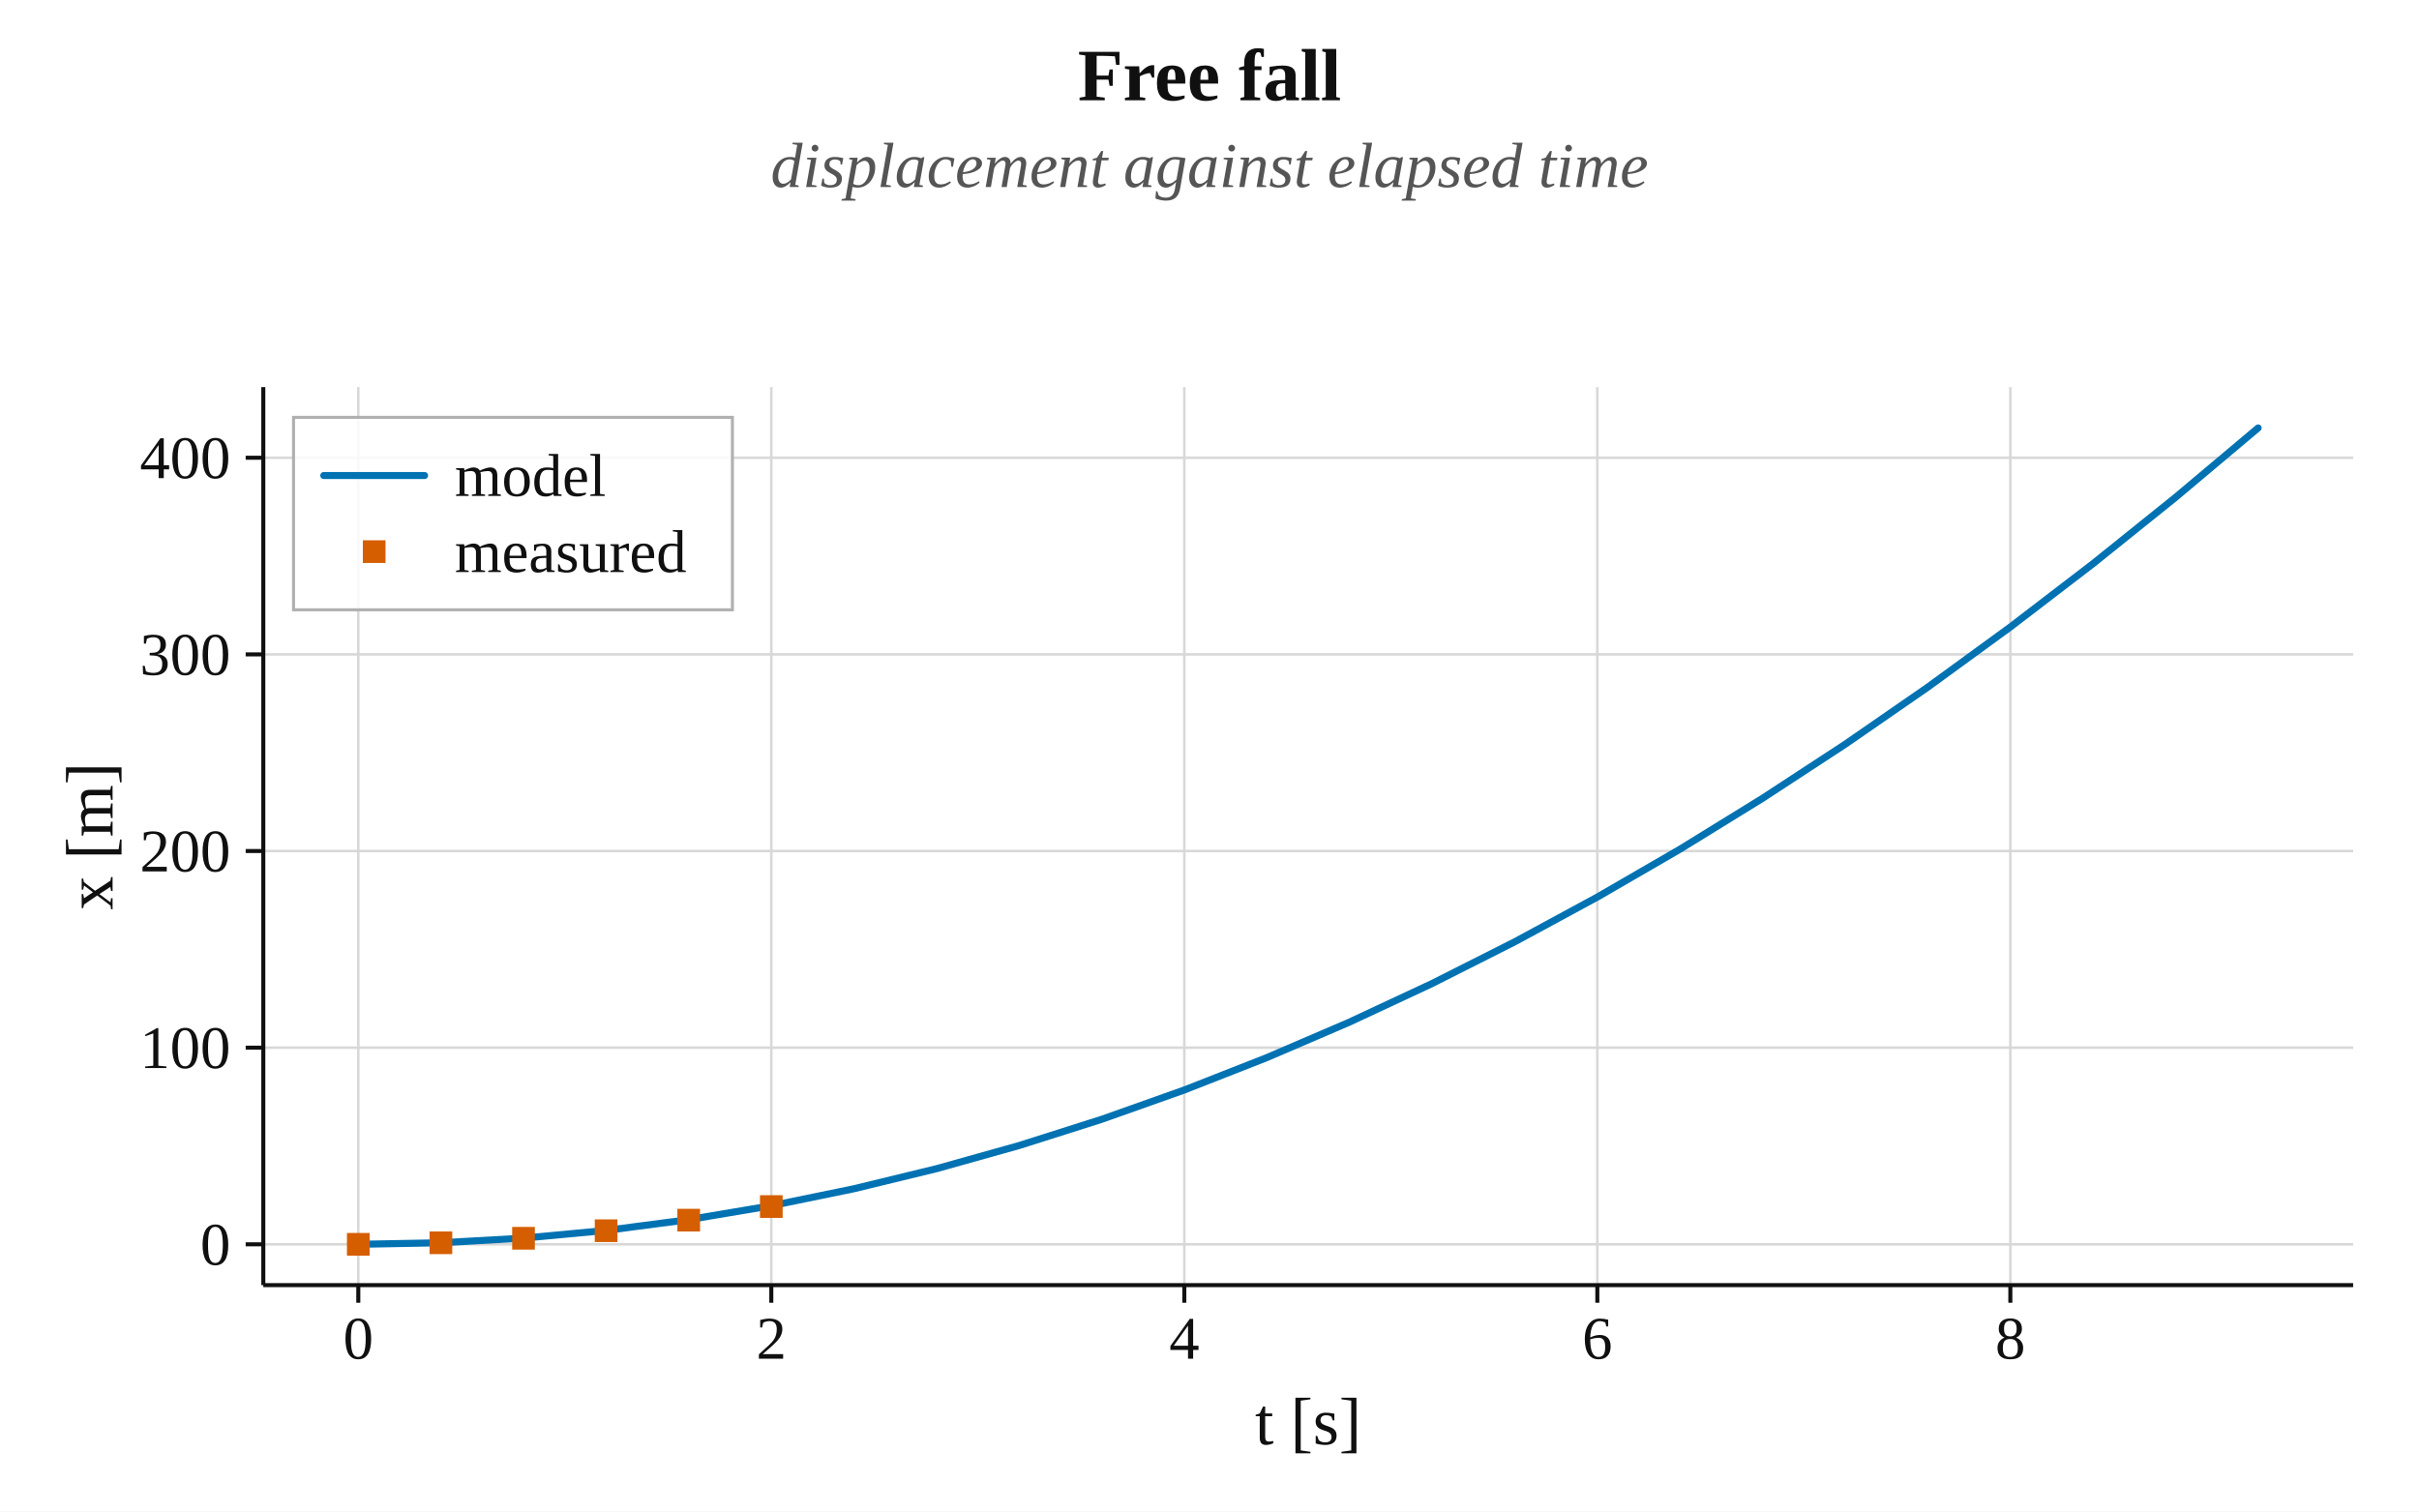
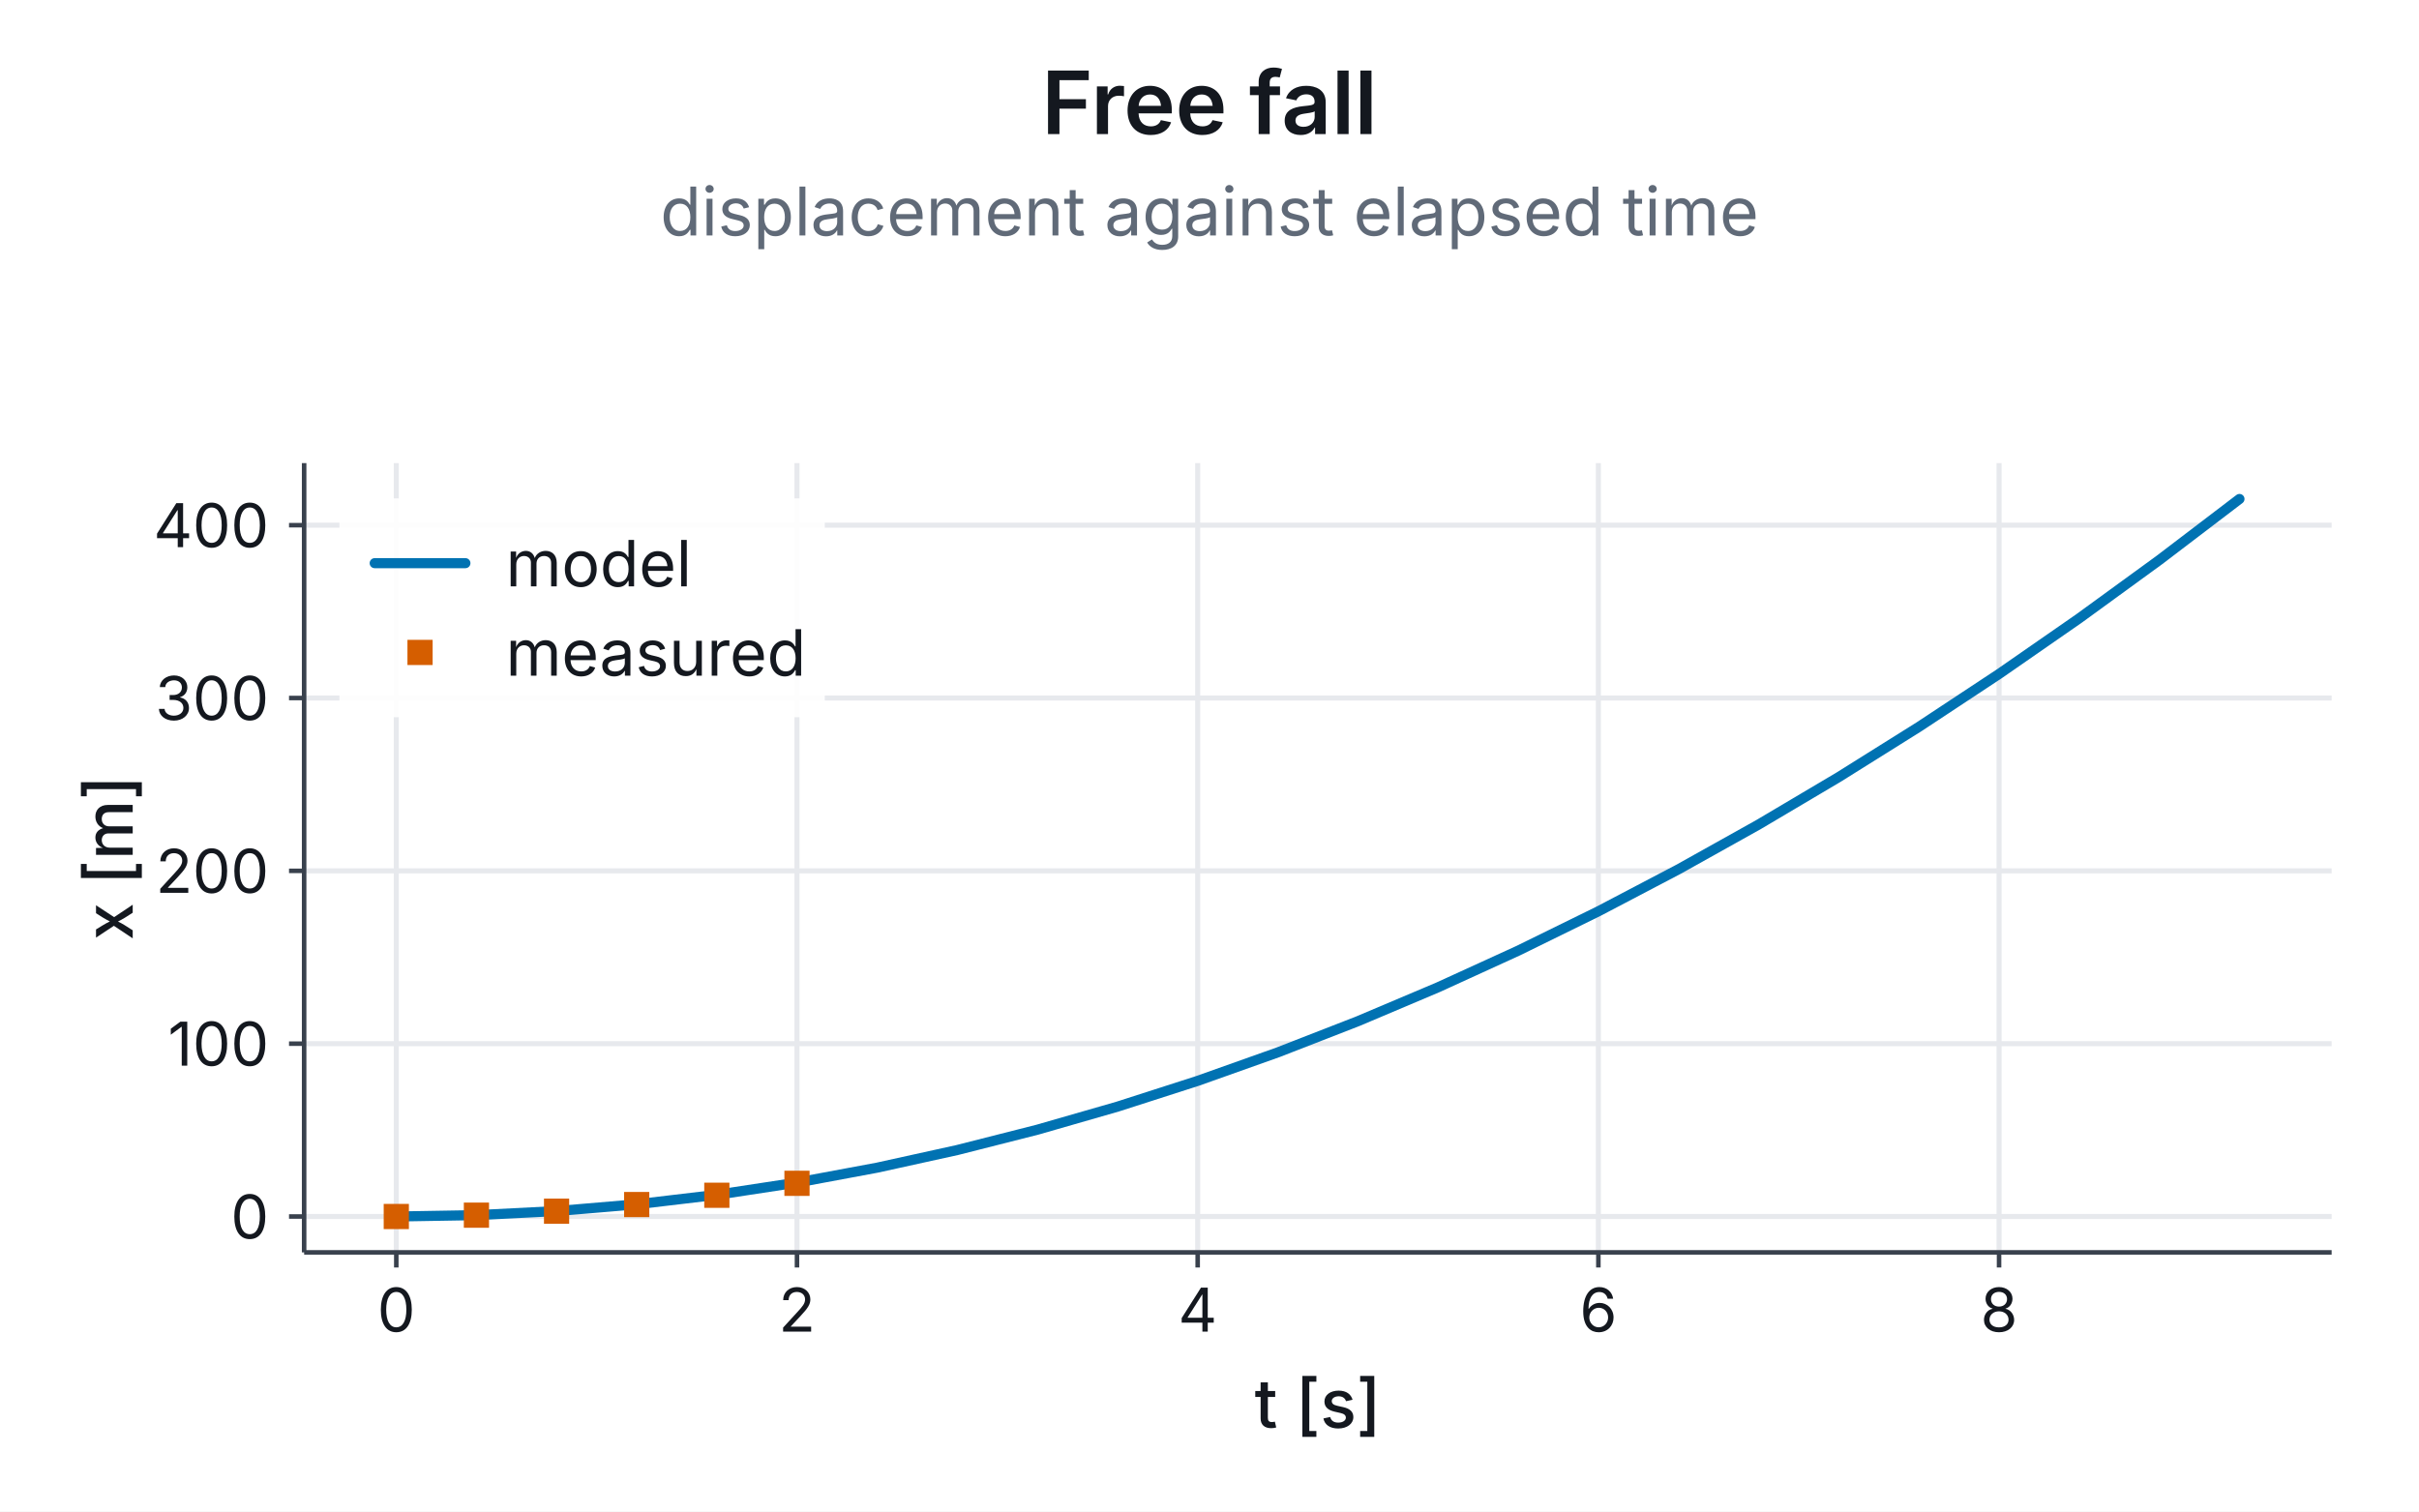
<svg xmlns="http://www.w3.org/2000/svg" xmlns:xlink="http://www.w3.org/1999/xlink" width="480" height="300" viewBox="0 0 480 300">
  <defs>
    <clipPath id="qc" clipPathUnits="userSpaceOnUse">
-       <path d="M52.248 255.067L466.931 255.067L466.931 76.833L52.248 76.833Z" />
+       <path d="M60.349 248.567L462.664 248.567L462.664 91.917L60.349 91.917Z" />
    </clipPath>
-     <rect id="qm" x="-2.25" y="-2.25" width="4.5" height="4.5" />
+     <rect id="qm" x="-2.5" y="-2.5" width="5" height="5" />
  </defs>
  <g id="figure">
    <path d="M0 300L480 300L480 0L0 0Z" fill="#ffffff" />
    <g role="note" data-marey-role="annotation" aria-label="Free fall">
-       <text x="240" y="10" font-family="Times New Roman, Nimbus Roman, Liberation Serif, serif" font-size="14.667" font-weight="700" text-anchor="middle" dominant-baseline="hanging" fill="#101010">Free fall</text>
-       <text x="240" y="28.567" font-family="Times New Roman, Nimbus Roman, Liberation Serif, serif" font-size="12.667" font-style="italic" text-anchor="middle" dominant-baseline="hanging" fill="#555555">displacement against elapsed time</text>
+       <text x="240" y="14" font-family="Inter, -apple-system, BlinkMacSystemFont, Segoe UI, Roboto, Helvetica Neue, Arial, sans-serif" font-size="17.333" font-weight="600" text-anchor="middle" dominant-baseline="hanging" fill="#14181f">Free fall</text>
+       <text x="240" y="37.033" font-family="Inter, -apple-system, BlinkMacSystemFont, Segoe UI, Roboto, Helvetica Neue, Arial, sans-serif" font-size="13.333" text-anchor="middle" dominant-baseline="hanging" fill="#606a78">displacement against elapsed time</text>
    </g>
    <g role="graphics-object" data-marey-role="other:panel" aria-label="panel" data-row="0" data-col="0" data-layers="2" data-x-tick-rule="all" data-y-tick-rule="all">
      <g role="presentation" data-marey-role="decoration" aria-hidden="true" data-lines="10">
-         <path d="M71.097 255.067L71.097 76.833M153.05 255.067L153.05 76.833M235.004 255.067L235.004 76.833M316.957 255.067L316.957 76.833M398.91 255.067L398.91 76.833M52.248 246.965L466.931 246.965M52.248 207.937L466.931 207.937M52.248 168.908L466.931 168.908M52.248 129.88L466.931 129.88M52.248 90.851L466.931 90.851" fill="none" stroke="#d8d8d8" stroke-width="0.5" />
+         <path d="M78.636 248.567L78.636 91.917M158.145 248.567L158.145 91.917M237.654 248.567L237.654 91.917M317.163 248.567L317.163 91.917M396.672 248.567L396.672 91.917M60.349 241.446L462.664 241.446M60.349 207.144L462.664 207.144M60.349 172.842L462.664 172.842M60.349 138.539L462.664 138.539M60.349 104.237L462.664 104.237" fill="none" stroke="#e7e9ed" stroke-width="1" />
      </g>
      <g clip-path="url(#qc)">
        <g role="graphics-object" data-marey-role="series" aria-label="model" data-series="model" data-points="24">
-           <path d="M71.097 246.965L87.488 246.659L103.879 245.74L120.269 244.208L136.66 242.064L153.05 239.308L169.441 235.939L185.832 231.957L202.222 227.362L218.613 222.155L235.004 216.336L251.394 209.903L267.785 202.859L284.175 195.201L300.566 186.931L316.957 178.049L333.347 168.554L349.738 158.446L366.129 147.725L382.519 136.392L398.91 124.447L415.3 111.889L431.691 98.718L448.082 84.935" fill="none" stroke="#0072b2" stroke-width="1.4" stroke-linecap="round" stroke-linejoin="round" />
+           <path d="M78.636 241.446L94.538 241.177L110.44 240.369L126.342 239.023L142.243 237.139L158.145 234.716L174.047 231.755L189.949 228.255L205.85 224.217L221.752 219.641L237.654 214.526L253.556 208.872L269.458 202.681L285.359 195.951L301.261 188.682L317.163 180.875L333.065 172.53L348.966 163.646L364.868 154.224L380.77 144.263L396.672 133.764L412.573 122.727L428.475 111.151L444.377 99.037" fill="none" stroke="#0072b2" stroke-width="2" stroke-linecap="round" stroke-linejoin="round" />
        </g>
        <g role="graphics-object" data-marey-role="series" aria-label="measured" data-series="measured" data-points="6">
          <g fill="#d55e00">
-             <use xlink:href="#qm" x="71.097" y="246.965" />
-             <use xlink:href="#qm" x="87.488" y="246.665" />
-             <use xlink:href="#qm" x="103.879" y="245.766" />
-             <use xlink:href="#qm" x="120.269" y="244.268" />
-             <use xlink:href="#qm" x="136.66" y="242.169" />
-             <use xlink:href="#qm" x="153.05" y="239.472" />
+             <use xlink:href="#qm" x="78.636" y="241.446" />
+             <use xlink:href="#qm" x="94.538" y="241.183" />
+             <use xlink:href="#qm" x="110.44" y="240.392" />
+             <use xlink:href="#qm" x="126.342" y="239.075" />
+             <use xlink:href="#qm" x="142.243" y="237.231" />
+             <use xlink:href="#qm" x="158.145" y="234.86" />
          </g>
        </g>
      </g>
      <g role="graphics-object" data-marey-role="axis" aria-label="t [s]" data-side="bottom" data-unit="s" data-prefix="" data-ticks="5" data-tick-rule="all">
-         <path d="M52.248 255.067L466.931 255.067" fill="none" stroke="#101010" stroke-width="0.8" />
-         <path d="M71.097 255.067L71.097 258.567M153.05 255.067L153.05 258.567M235.004 255.067L235.004 258.567M316.957 255.067L316.957 258.567M398.91 255.067L398.91 258.567" fill="none" stroke="#101010" stroke-width="0.8" />
-         <text x="71.097" y="261.567" font-family="Times New Roman, Nimbus Roman, Liberation Serif, serif" font-size="12" text-anchor="middle" dominant-baseline="hanging" fill="#101010">0</text>
-         <text x="153.05" y="261.567" font-family="Times New Roman, Nimbus Roman, Liberation Serif, serif" font-size="12" text-anchor="middle" dominant-baseline="hanging" fill="#101010">2</text>
-         <text x="235.004" y="261.567" font-family="Times New Roman, Nimbus Roman, Liberation Serif, serif" font-size="12" text-anchor="middle" dominant-baseline="hanging" fill="#101010">4</text>
-         <text x="316.957" y="261.567" font-family="Times New Roman, Nimbus Roman, Liberation Serif, serif" font-size="12" text-anchor="middle" dominant-baseline="hanging" fill="#101010">6</text>
-         <text x="398.91" y="261.567" font-family="Times New Roman, Nimbus Roman, Liberation Serif, serif" font-size="12" text-anchor="middle" dominant-baseline="hanging" fill="#101010">8</text>
-         <text x="259.589" y="277.667" font-family="Times New Roman, Nimbus Roman, Liberation Serif, serif" font-size="13.333" text-anchor="middle" dominant-baseline="hanging" fill="#101010">t [s]</text>
+         <path d="M60.349 248.567L462.664 248.567" fill="none" stroke="#39414d" stroke-width="0.9" />
+         <path d="M78.636 248.567L78.636 251.567M158.145 248.567L158.145 251.567M237.654 248.567L237.654 251.567M317.163 248.567L317.163 251.567M396.672 248.567L396.672 251.567" fill="none" stroke="#39414d" stroke-width="0.9" />
+         <text x="78.636" y="255.567" font-family="Inter, -apple-system, BlinkMacSystemFont, Segoe UI, Roboto, Helvetica Neue, Arial, sans-serif" font-size="12" text-anchor="middle" dominant-baseline="hanging" fill="#14181f">0</text>
+         <text x="158.145" y="255.567" font-family="Inter, -apple-system, BlinkMacSystemFont, Segoe UI, Roboto, Helvetica Neue, Arial, sans-serif" font-size="12" text-anchor="middle" dominant-baseline="hanging" fill="#14181f">2</text>
+         <text x="237.654" y="255.567" font-family="Inter, -apple-system, BlinkMacSystemFont, Segoe UI, Roboto, Helvetica Neue, Arial, sans-serif" font-size="12" text-anchor="middle" dominant-baseline="hanging" fill="#14181f">4</text>
+         <text x="317.163" y="255.567" font-family="Inter, -apple-system, BlinkMacSystemFont, Segoe UI, Roboto, Helvetica Neue, Arial, sans-serif" font-size="12" text-anchor="middle" dominant-baseline="hanging" fill="#14181f">6</text>
+         <text x="396.672" y="255.567" font-family="Inter, -apple-system, BlinkMacSystemFont, Segoe UI, Roboto, Helvetica Neue, Arial, sans-serif" font-size="12" text-anchor="middle" dominant-baseline="hanging" fill="#14181f">8</text>
+         <text x="261.507" y="273.667" font-family="Inter, -apple-system, BlinkMacSystemFont, Segoe UI, Roboto, Helvetica Neue, Arial, sans-serif" font-size="13.333" font-weight="500" text-anchor="middle" dominant-baseline="hanging" fill="#14181f">t [s]</text>
      </g>
      <g role="graphics-object" data-marey-role="axis" aria-label="x [m]" data-side="left" data-unit="m" data-prefix="" data-ticks="5" data-tick-rule="all">
-         <path d="M52.248 255.067L52.248 76.833" fill="none" stroke="#101010" stroke-width="0.8" />
-         <path d="M52.248 246.965L48.748 246.965M52.248 207.937L48.748 207.937M52.248 168.908L48.748 168.908M52.248 129.88L48.748 129.88M52.248 90.851L48.748 90.851" fill="none" stroke="#101010" stroke-width="0.8" />
-         <text x="45.748" y="246.965" font-family="Times New Roman, Nimbus Roman, Liberation Serif, serif" font-size="12" text-anchor="end" dominant-baseline="central" fill="#101010">0</text>
-         <text x="45.748" y="207.937" font-family="Times New Roman, Nimbus Roman, Liberation Serif, serif" font-size="12" text-anchor="end" dominant-baseline="central" fill="#101010">100</text>
-         <text x="45.748" y="168.908" font-family="Times New Roman, Nimbus Roman, Liberation Serif, serif" font-size="12" text-anchor="end" dominant-baseline="central" fill="#101010">200</text>
-         <text x="45.748" y="129.88" font-family="Times New Roman, Nimbus Roman, Liberation Serif, serif" font-size="12" text-anchor="end" dominant-baseline="central" fill="#101010">300</text>
-         <text x="45.748" y="90.851" font-family="Times New Roman, Nimbus Roman, Liberation Serif, serif" font-size="12" text-anchor="end" dominant-baseline="central" fill="#101010">400</text>
-         <text x="22.333" y="165.95" transform="rotate(-90 22.333 165.95)" font-family="Times New Roman, Nimbus Roman, Liberation Serif, serif" font-size="13.333" text-anchor="middle" fill="#101010">x [m]</text>
+         <path d="M60.349 248.567L60.349 91.917" fill="none" stroke="#39414d" stroke-width="0.9" />
+         <path d="M60.349 241.446L57.349 241.446M60.349 207.144L57.349 207.144M60.349 172.842L57.349 172.842M60.349 138.539L57.349 138.539M60.349 104.237L57.349 104.237" fill="none" stroke="#39414d" stroke-width="0.9" />
+         <text x="53.349" y="241.446" font-family="Inter, -apple-system, BlinkMacSystemFont, Segoe UI, Roboto, Helvetica Neue, Arial, sans-serif" font-size="12" text-anchor="end" dominant-baseline="central" fill="#14181f">0</text>
+         <text x="53.349" y="207.144" font-family="Inter, -apple-system, BlinkMacSystemFont, Segoe UI, Roboto, Helvetica Neue, Arial, sans-serif" font-size="12" text-anchor="end" dominant-baseline="central" fill="#14181f">100</text>
+         <text x="53.349" y="172.842" font-family="Inter, -apple-system, BlinkMacSystemFont, Segoe UI, Roboto, Helvetica Neue, Arial, sans-serif" font-size="12" text-anchor="end" dominant-baseline="central" fill="#14181f">200</text>
+         <text x="53.349" y="138.539" font-family="Inter, -apple-system, BlinkMacSystemFont, Segoe UI, Roboto, Helvetica Neue, Arial, sans-serif" font-size="12" text-anchor="end" dominant-baseline="central" fill="#14181f">300</text>
+         <text x="53.349" y="104.237" font-family="Inter, -apple-system, BlinkMacSystemFont, Segoe UI, Roboto, Helvetica Neue, Arial, sans-serif" font-size="12" text-anchor="end" dominant-baseline="central" fill="#14181f">400</text>
+         <text x="26.333" y="170.242" transform="rotate(-90 26.333 170.242)" font-family="Inter, -apple-system, BlinkMacSystemFont, Segoe UI, Roboto, Helvetica Neue, Arial, sans-serif" font-size="13.333" font-weight="500" text-anchor="middle" fill="#14181f">x [m]</text>
      </g>
      <g role="group" data-marey-role="legend" aria-label="legend" data-entries="2">
-         <path d="M58.248 121.033L145.332 121.033L145.332 82.833L58.248 82.833Z" fill="#ffffff" fill-opacity="0.85" stroke="#b0b0b0" stroke-width="0.6" />
+         <path d="M67.349 142.35L163.665 142.35L163.665 98.917L67.349 98.917Z" fill="#ffffff" fill-opacity="0.9" />
        <g role="graphics-object" data-marey-role="other:legend-entry" aria-label="model" data-series="model" data-color="#0072b2">
-           <path d="M64.248 94.383L84.248 94.383" fill="none" stroke="#0072b2" stroke-width="1.4" stroke-linecap="round" />
-           <text x="90.248" y="94.383" font-family="Times New Roman, Nimbus Roman, Liberation Serif, serif" font-size="12" text-anchor="start" dominant-baseline="central" fill="#101010">model</text>
+           <path d="M74.349 111.775L92.349 111.775" fill="none" stroke="#0072b2" stroke-width="2" stroke-linecap="round" />
+           <text x="100.349" y="111.775" font-family="Inter, -apple-system, BlinkMacSystemFont, Segoe UI, Roboto, Helvetica Neue, Arial, sans-serif" font-size="12.667" text-anchor="start" dominant-baseline="central" fill="#14181f">model</text>
        </g>
        <g role="graphics-object" data-marey-role="other:legend-entry" aria-label="measured" data-series="measured" data-color="#d55e00">
          <g fill="#d55e00">
-             <use xlink:href="#qm" x="74.248" y="109.483" />
+             <use xlink:href="#qm" x="83.349" y="129.492" />
          </g>
-           <text x="90.248" y="109.483" font-family="Times New Roman, Nimbus Roman, Liberation Serif, serif" font-size="12" text-anchor="start" dominant-baseline="central" fill="#101010">measured</text>
+           <text x="100.349" y="129.492" font-family="Inter, -apple-system, BlinkMacSystemFont, Segoe UI, Roboto, Helvetica Neue, Arial, sans-serif" font-size="12.667" text-anchor="start" dominant-baseline="central" fill="#14181f">measured</text>
        </g>
      </g>
    </g>
  </g>
</svg>
